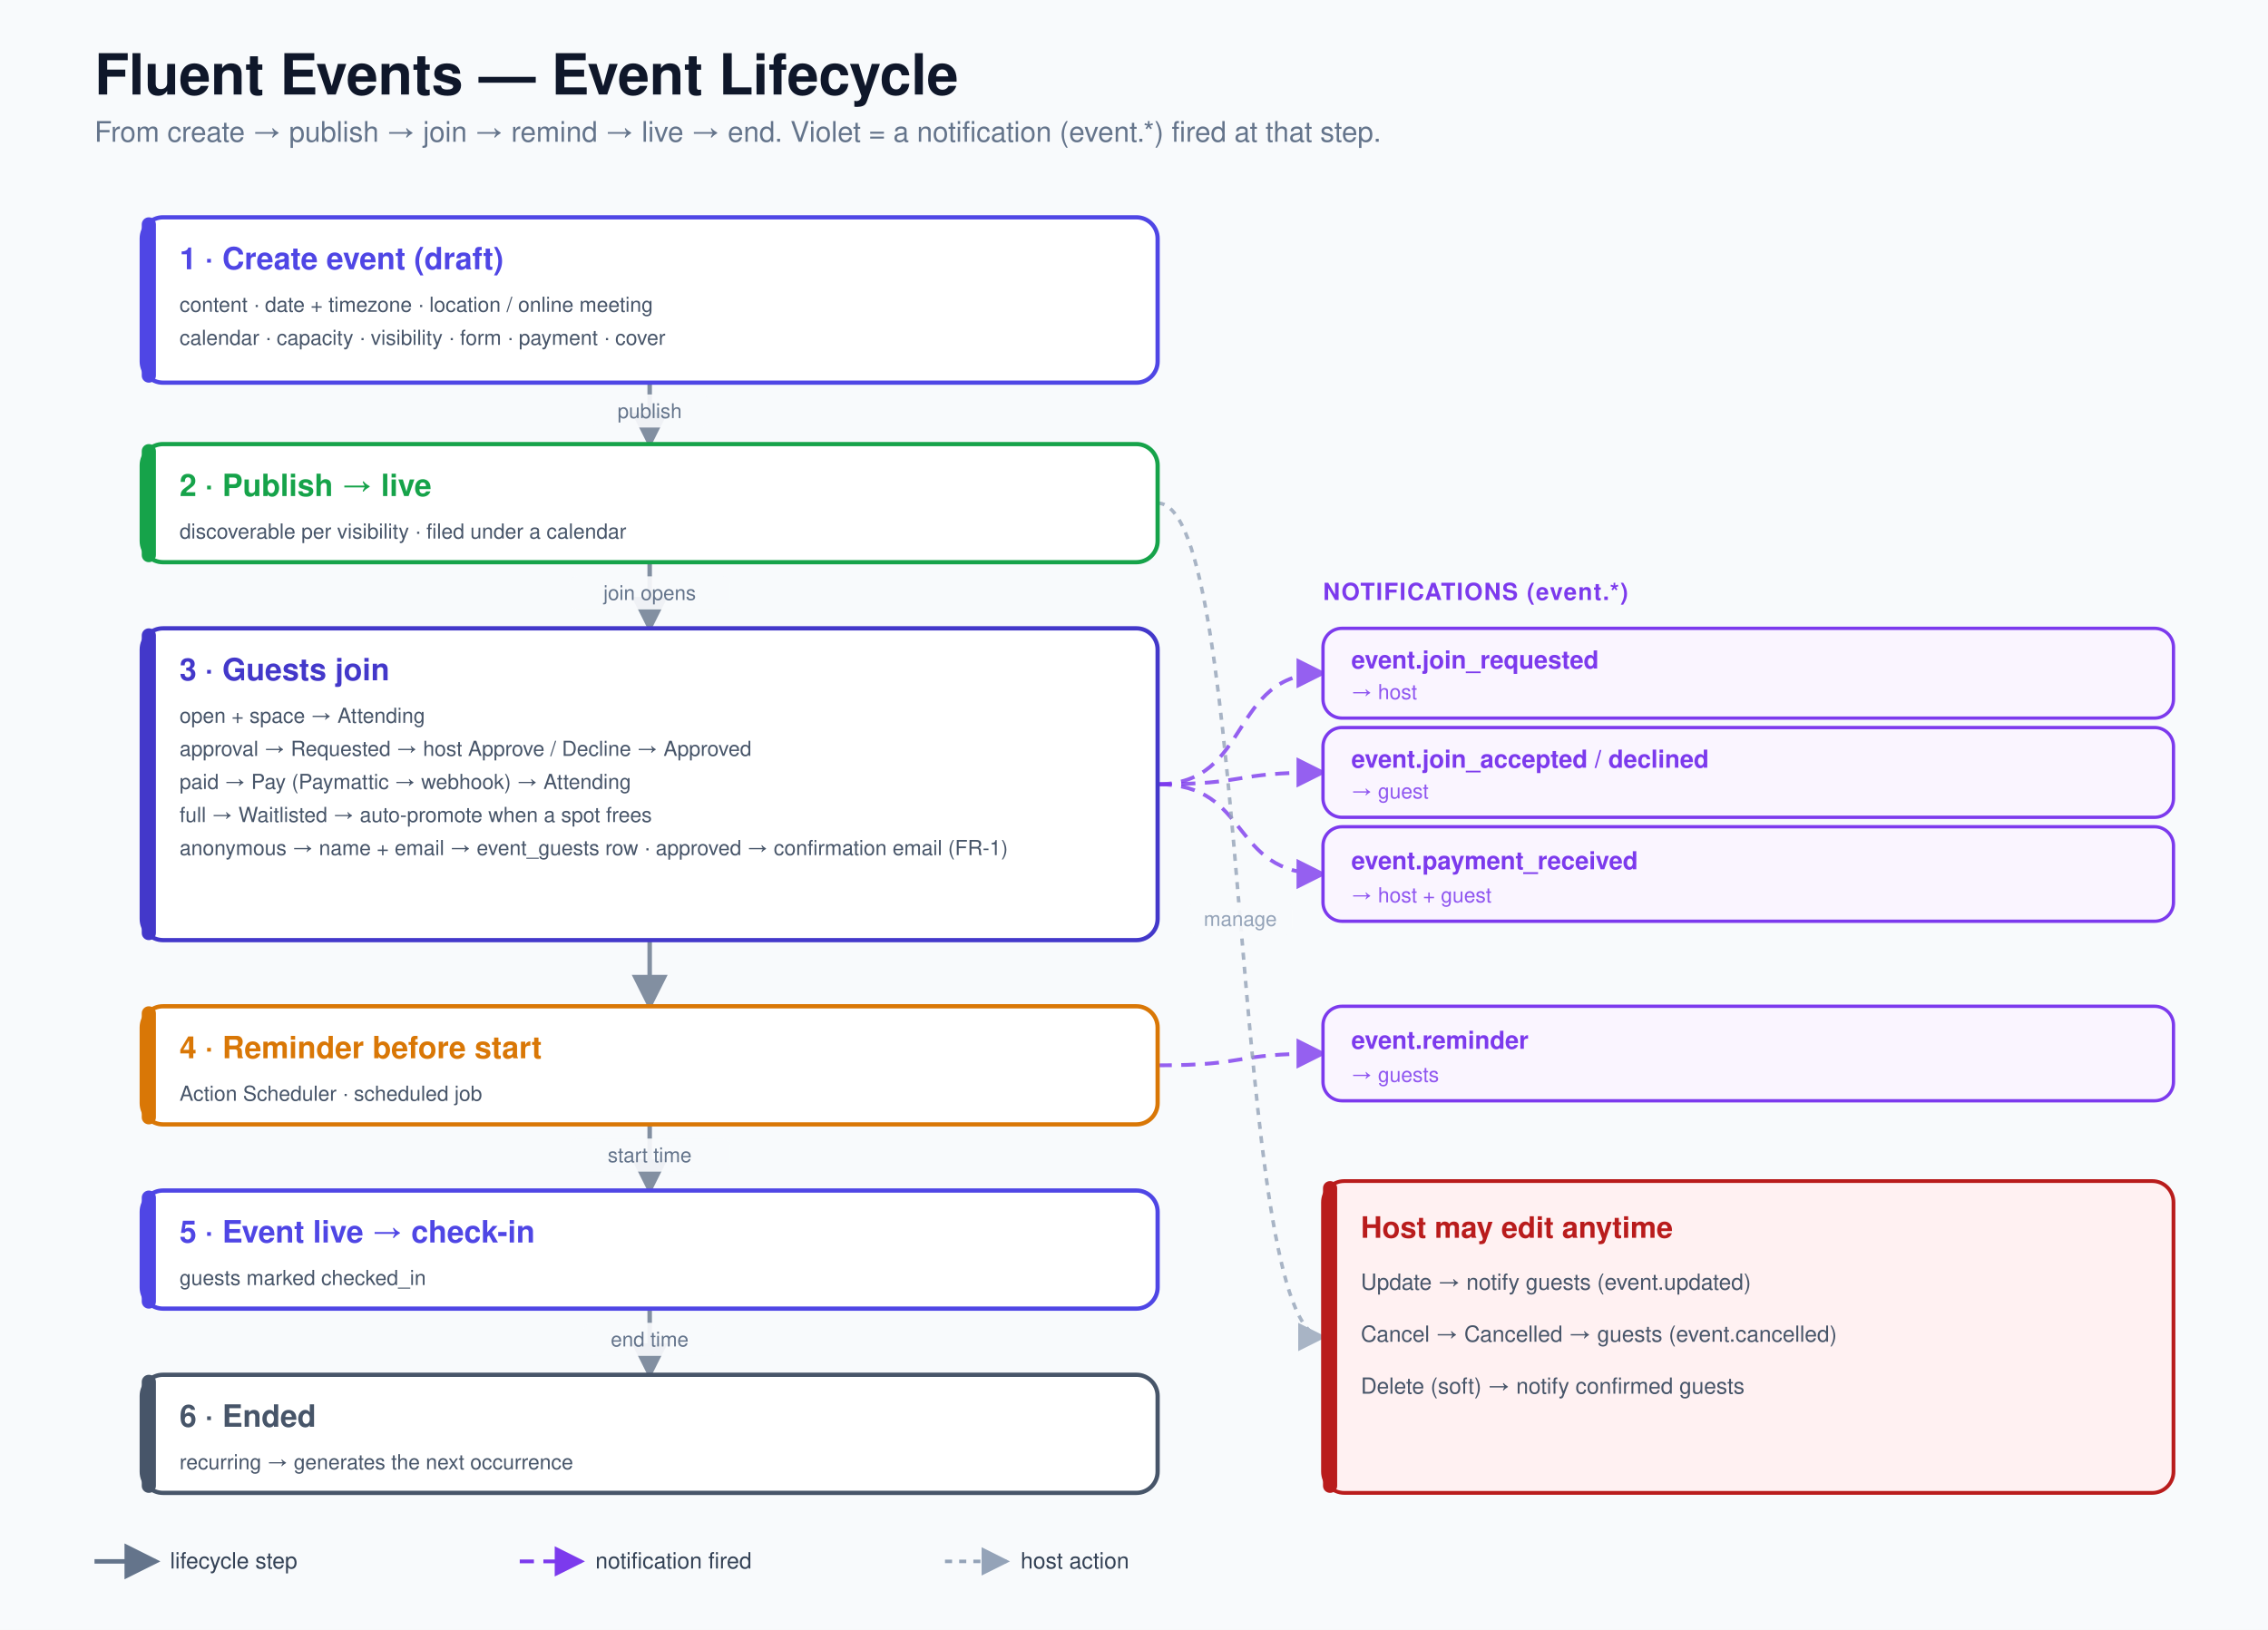
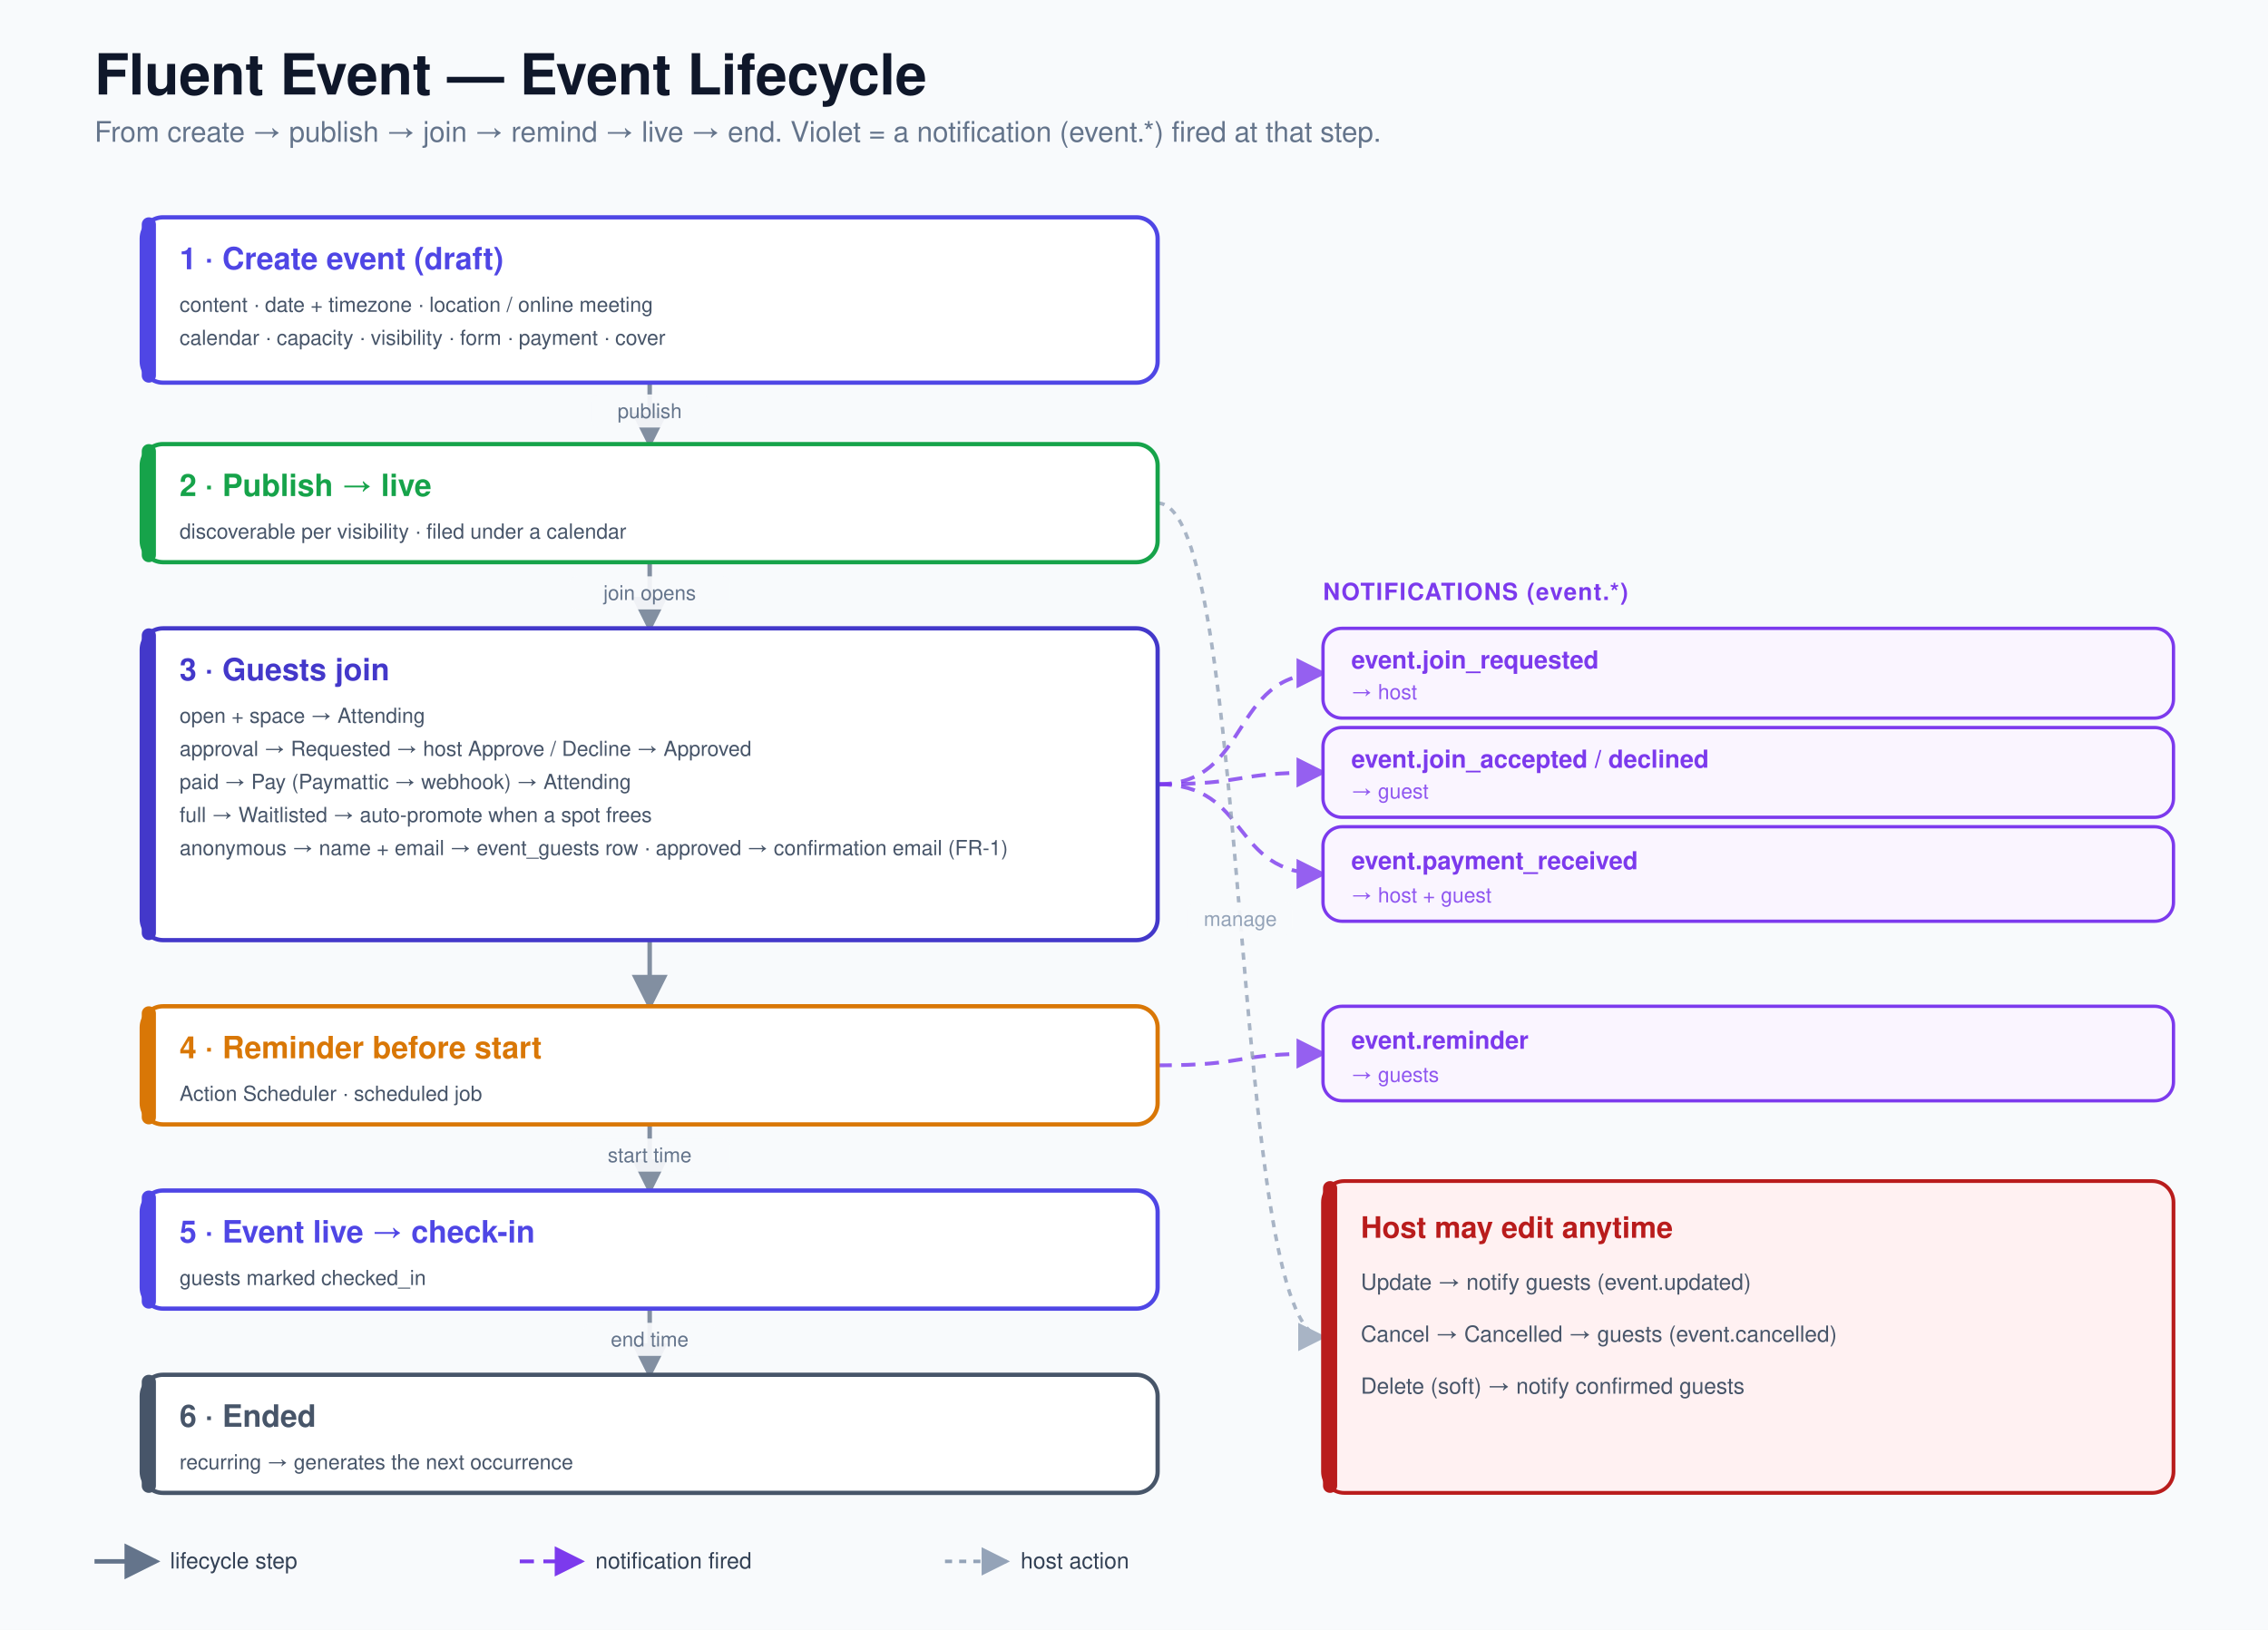
<svg xmlns="http://www.w3.org/2000/svg" width="960" height="690" viewBox="0 0 960 690" font-family="ui-sans-serif,Segoe UI,Helvetica,Arial,sans-serif">
  <defs>
    <marker id="ar94a3b8" markerWidth="11" markerHeight="11" refX="8" refY="5" orient="auto-start-reverse">
      <path d="M1,1 L9,5 L1,9 z" fill="#94a3b8" />
    </marker>
    <marker id="ar64748b" markerWidth="11" markerHeight="11" refX="8" refY="5" orient="auto-start-reverse">
      <path d="M1,1 L9,5 L1,9 z" fill="#64748b" />
    </marker>
    <marker id="ar7c3aed" markerWidth="11" markerHeight="11" refX="8" refY="5" orient="auto-start-reverse">
      <path d="M1,1 L9,5 L1,9 z" fill="#7c3aed" />
    </marker>
  </defs>
  <rect x="0" y="0" width="960" height="690" fill="#f8fafc" />
-   <text x="40" y="40" font-size="24" font-weight="700" fill="#0f172a">Fluent Events — Event Lifecycle</text>
+   <text x="40" y="40" font-size="24" font-weight="700" fill="#0f172a">Fluent Event — Event Lifecycle</text>
  <text x="40" y="60" font-size="12" fill="#64748b">From create → publish → join → remind → live → end. Violet = a notification (event.*) fired at that step.</text>
  <text x="560" y="254" font-size="10" font-weight="700" fill="#7c3aed" letter-spacing="0.5">NOTIFICATIONS  (event.*)</text>
  <path d="M275.0,162 C275.0,202 275.0,148 275.0,188" fill="none" stroke="#64748b" stroke-width="1.9" opacity="0.8" marker-end="url(#ar64748b)" />
  <rect x="250" y="167" width="50" height="14" rx="3" fill="#f8fafc" opacity="0.92" />
  <text x="275" y="177" font-size="8.6" fill="#64748b" text-anchor="middle">publish</text>
  <path d="M275.0,238 C275.0,278 275.0,226 275.0,266" fill="none" stroke="#64748b" stroke-width="1.9" opacity="0.8" marker-end="url(#ar64748b)" />
  <rect x="241" y="244" width="68" height="14" rx="3" fill="#f8fafc" opacity="0.92" />
  <text x="275" y="254" font-size="8.6" fill="#64748b" text-anchor="middle">join opens</text>
  <path d="M275.0,398 C275.0,438 275.0,386 275.0,426" fill="none" stroke="#64748b" stroke-width="1.9" opacity="0.8" marker-end="url(#ar64748b)" />
  <path d="M275.0,476 C275.0,516 275.0,464 275.0,504" fill="none" stroke="#64748b" stroke-width="1.9" opacity="0.8" marker-end="url(#ar64748b)" />
  <rect x="241" y="482" width="68" height="14" rx="3" fill="#f8fafc" opacity="0.92" />
  <text x="275" y="492" font-size="8.6" fill="#64748b" text-anchor="middle">start time</text>
  <path d="M275.0,554 C275.0,594 275.0,542 275.0,582" fill="none" stroke="#64748b" stroke-width="1.9" opacity="0.8" marker-end="url(#ar64748b)" />
  <rect x="247" y="560" width="56" height="14" rx="3" fill="#f8fafc" opacity="0.92" />
  <text x="275" y="570" font-size="8.6" fill="#64748b" text-anchor="middle">end time</text>
  <path d="M490,332.0 C530,332.0 520,285.0 560,285.0" fill="none" stroke="#7c3aed" stroke-width="1.6" opacity="0.8" stroke-dasharray="6,4" marker-end="url(#ar7c3aed)" />
  <path d="M490,332.0 C530,332.0 520,327.0 560,327.0" fill="none" stroke="#7c3aed" stroke-width="1.6" opacity="0.8" stroke-dasharray="6,4" marker-end="url(#ar7c3aed)" />
  <path d="M490,332.0 C530,332.0 520,370.0 560,370.0" fill="none" stroke="#7c3aed" stroke-width="1.6" opacity="0.8" stroke-dasharray="6,4" marker-end="url(#ar7c3aed)" />
  <path d="M490,451.0 C530,451.0 520,446.0 560,446.0" fill="none" stroke="#7c3aed" stroke-width="1.6" opacity="0.8" stroke-dasharray="6,4" marker-end="url(#ar7c3aed)" />
  <path d="M490,213.0 C530,213.0 520,566.0 560,566.0" fill="none" stroke="#94a3b8" stroke-width="1.5" opacity="0.8" stroke-dasharray="3,3" marker-end="url(#ar94a3b8)" />
  <rect x="503" y="382" width="44" height="14" rx="3" fill="#f8fafc" opacity="0.92" />
  <text x="525" y="392" font-size="8.6" fill="#94a3b8" text-anchor="middle">manage</text>
  <g>
    <rect x="60" y="92" width="430" height="70" rx="9" fill="#ffffff" stroke="#4f46e5" stroke-width="1.8" />
    <rect x="60" y="92" width="6" height="70" rx="3" fill="#4f46e5" />
    <text x="76" y="114" font-size="13" font-weight="700" fill="#4f46e5">1 · Create event  (draft)</text>
    <text x="76" y="132" font-size="8.8" fill="#475569">content · date + timezone · location / online meeting</text>
    <text x="76" y="146" font-size="8.8" fill="#475569">calendar · capacity · visibility · form · payment · cover</text>
  </g>
  <g>
    <rect x="60" y="188" width="430" height="50" rx="9" fill="#ffffff" stroke="#16a34a" stroke-width="1.8" />
    <rect x="60" y="188" width="6" height="50" rx="3" fill="#16a34a" />
    <text x="76" y="210" font-size="13" font-weight="700" fill="#16a34a">2 · Publish → live</text>
    <text x="76" y="228" font-size="8.8" fill="#475569">discoverable per visibility · filed under a calendar</text>
  </g>
  <g>
    <rect x="60" y="266" width="430" height="132" rx="9" fill="#ffffff" stroke="#4338ca" stroke-width="1.8" />
    <rect x="60" y="266" width="6" height="132" rx="3" fill="#4338ca" />
    <text x="76" y="288" font-size="13" font-weight="700" fill="#4338ca">3 · Guests join</text>
    <text x="76" y="306" font-size="8.8" fill="#475569">open + space   →   Attending</text>
    <text x="76" y="320" font-size="8.8" fill="#475569">approval   →   Requested   →   host Approve / Decline   →   Approved</text>
    <text x="76" y="334" font-size="8.8" fill="#475569">paid   →   Pay (Paymattic → webhook)   →   Attending</text>
    <text x="76" y="348" font-size="8.8" fill="#475569">full   →   Waitlisted   →   auto-promote when a spot frees</text>
    <text x="76" y="362" font-size="8.8" fill="#475569">anonymous  →  name + email → event_guests row · approved → confirmation email (FR-1)</text>
  </g>
  <g>
    <rect x="60" y="426" width="430" height="50" rx="9" fill="#ffffff" stroke="#d97706" stroke-width="1.8" />
    <rect x="60" y="426" width="6" height="50" rx="3" fill="#d97706" />
    <text x="76" y="448" font-size="13" font-weight="700" fill="#d97706">4 · Reminder before start</text>
    <text x="76" y="466" font-size="8.8" fill="#475569">Action Scheduler · scheduled job</text>
  </g>
  <g>
    <rect x="60" y="504" width="430" height="50" rx="9" fill="#ffffff" stroke="#4f46e5" stroke-width="1.8" />
    <rect x="60" y="504" width="6" height="50" rx="3" fill="#4f46e5" />
    <text x="76" y="526" font-size="13" font-weight="700" fill="#4f46e5">5 · Event live → check-in</text>
    <text x="76" y="544" font-size="8.8" fill="#475569">guests marked checked_in</text>
  </g>
  <g>
    <rect x="60" y="582" width="430" height="50" rx="9" fill="#ffffff" stroke="#475569" stroke-width="1.8" />
    <rect x="60" y="582" width="6" height="50" rx="3" fill="#475569" />
    <text x="76" y="604" font-size="13" font-weight="700" fill="#475569">6 · Ended</text>
    <text x="76" y="622" font-size="8.8" fill="#475569">recurring → generates the next occurrence</text>
  </g>
  <g>
    <rect x="560" y="266" width="360" height="38" rx="8" fill="#faf5ff" stroke="#7c3aed" stroke-width="1.4" />
    <text x="572" y="283" font-size="10.5" font-weight="700" fill="#7c3aed">event.join_requested</text>
    <text x="572" y="296" font-size="8.8" fill="#7c3aed" opacity="0.85">→ host</text>
  </g>
  <g>
    <rect x="560" y="308" width="360" height="38" rx="8" fill="#faf5ff" stroke="#7c3aed" stroke-width="1.4" />
    <text x="572" y="325" font-size="10.5" font-weight="700" fill="#7c3aed">event.join_accepted / declined</text>
    <text x="572" y="338" font-size="8.8" fill="#7c3aed" opacity="0.85">→ guest</text>
  </g>
  <g>
    <rect x="560" y="350" width="360" height="40" rx="8" fill="#faf5ff" stroke="#7c3aed" stroke-width="1.4" />
    <text x="572" y="368" font-size="10.5" font-weight="700" fill="#7c3aed">event.payment_received</text>
    <text x="572" y="382" font-size="8.8" fill="#7c3aed" opacity="0.85">→ host + guest</text>
  </g>
  <g>
    <rect x="560" y="426" width="360" height="40" rx="8" fill="#faf5ff" stroke="#7c3aed" stroke-width="1.4" />
    <text x="572" y="444" font-size="10.5" font-weight="700" fill="#7c3aed">event.reminder</text>
    <text x="572" y="458" font-size="8.8" fill="#7c3aed" opacity="0.85">→ guests</text>
  </g>
  <g>
    <rect x="560" y="500" width="360" height="132" rx="9" fill="#fff1f2" stroke="#b91c1c" stroke-width="1.6" />
    <rect x="560" y="500" width="6" height="132" rx="3" fill="#b91c1c" />
    <text x="576" y="524" font-size="12.5" font-weight="700" fill="#b91c1c">Host may edit anytime</text>
    <text x="576" y="546" font-size="9.4" fill="#475569">Update  →  notify guests  (event.updated)</text>
    <text x="576" y="568" font-size="9.4" fill="#475569">Cancel  →  Cancelled  →  guests  (event.cancelled)</text>
    <text x="576" y="590" font-size="9.4" fill="#475569">Delete (soft)  →  notify confirmed guests</text>
  </g>
  <g transform="translate(40,664)">
    <line x1="0" y1="-3" x2="26" y2="-3" stroke="#64748b" stroke-width="1.9" marker-end="url(#ar64748b)" />
    <text x="32" y="0" font-size="9.5" fill="#334155">lifecycle step</text>
    <line x1="180" y1="-3" x2="206" y2="-3" stroke="#7c3aed" stroke-width="1.6" stroke-dasharray="6,4" marker-end="url(#ar7c3aed)" />
    <text x="212" y="0" font-size="9.5" fill="#334155">notification fired</text>
    <line x1="360" y1="-3" x2="386" y2="-3" stroke="#94a3b8" stroke-width="1.5" stroke-dasharray="3,3" marker-end="url(#ar94a3b8)" />
    <text x="392" y="0" font-size="9.5" fill="#334155">host action</text>
  </g>
</svg>
